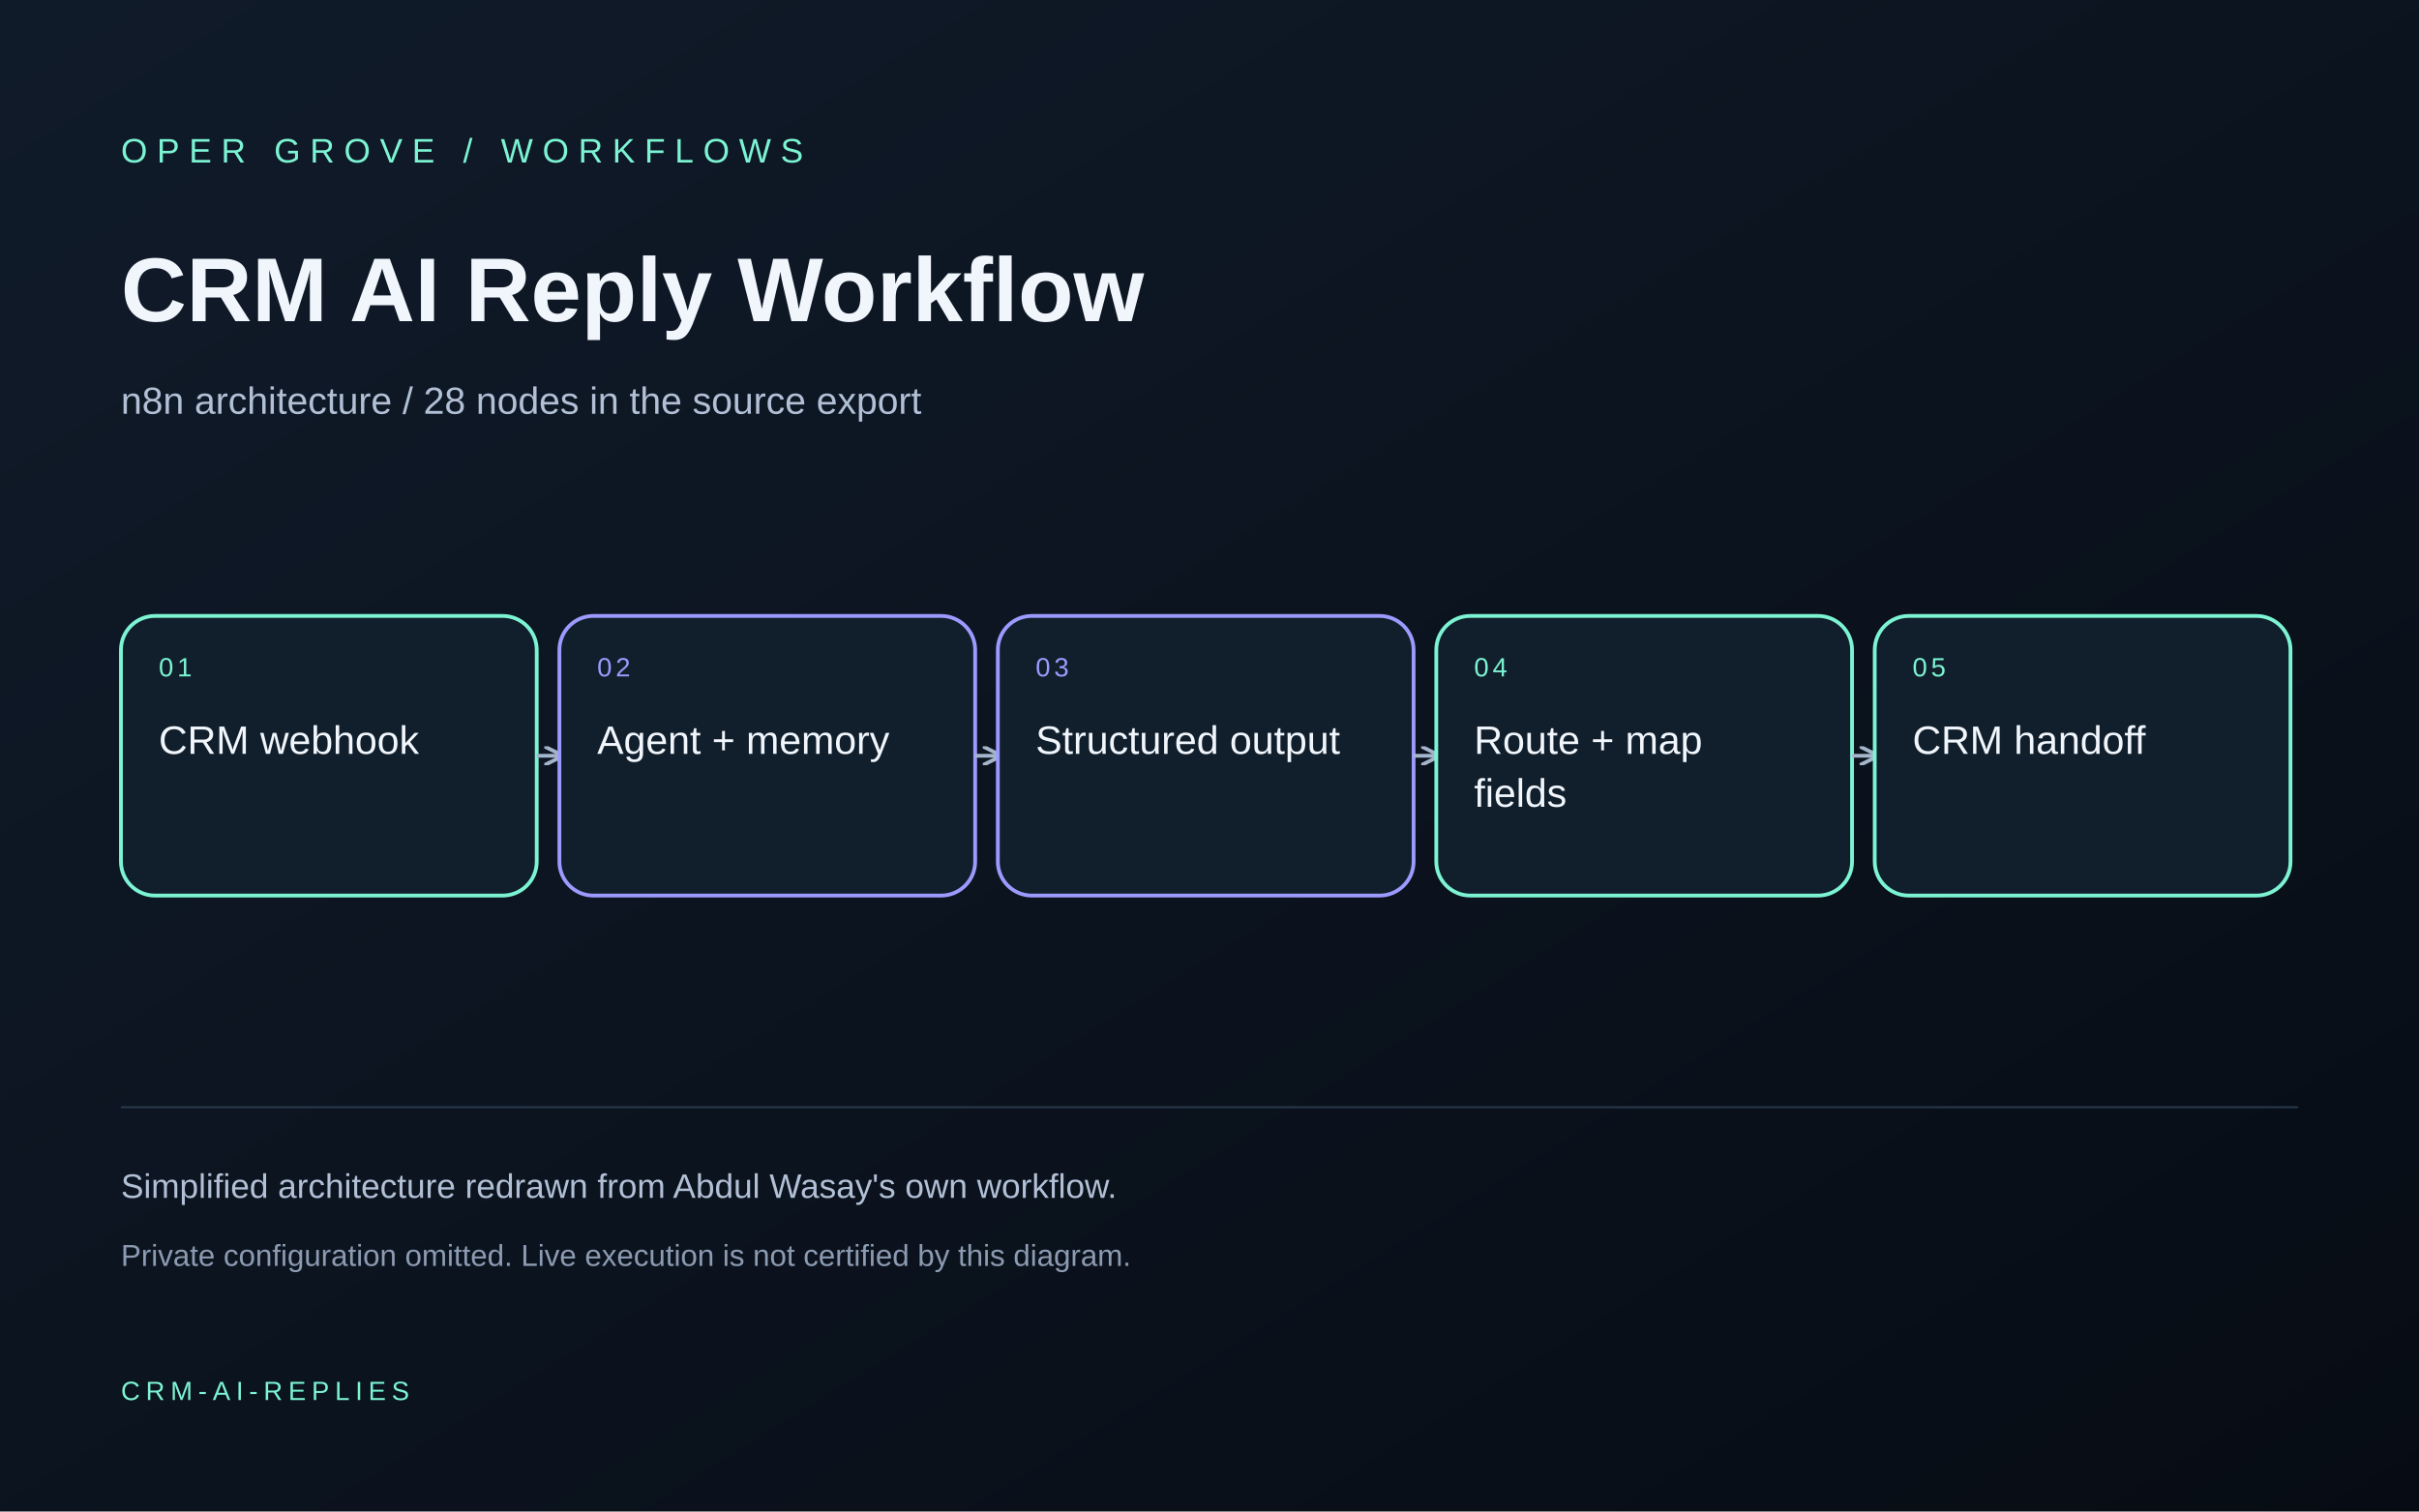
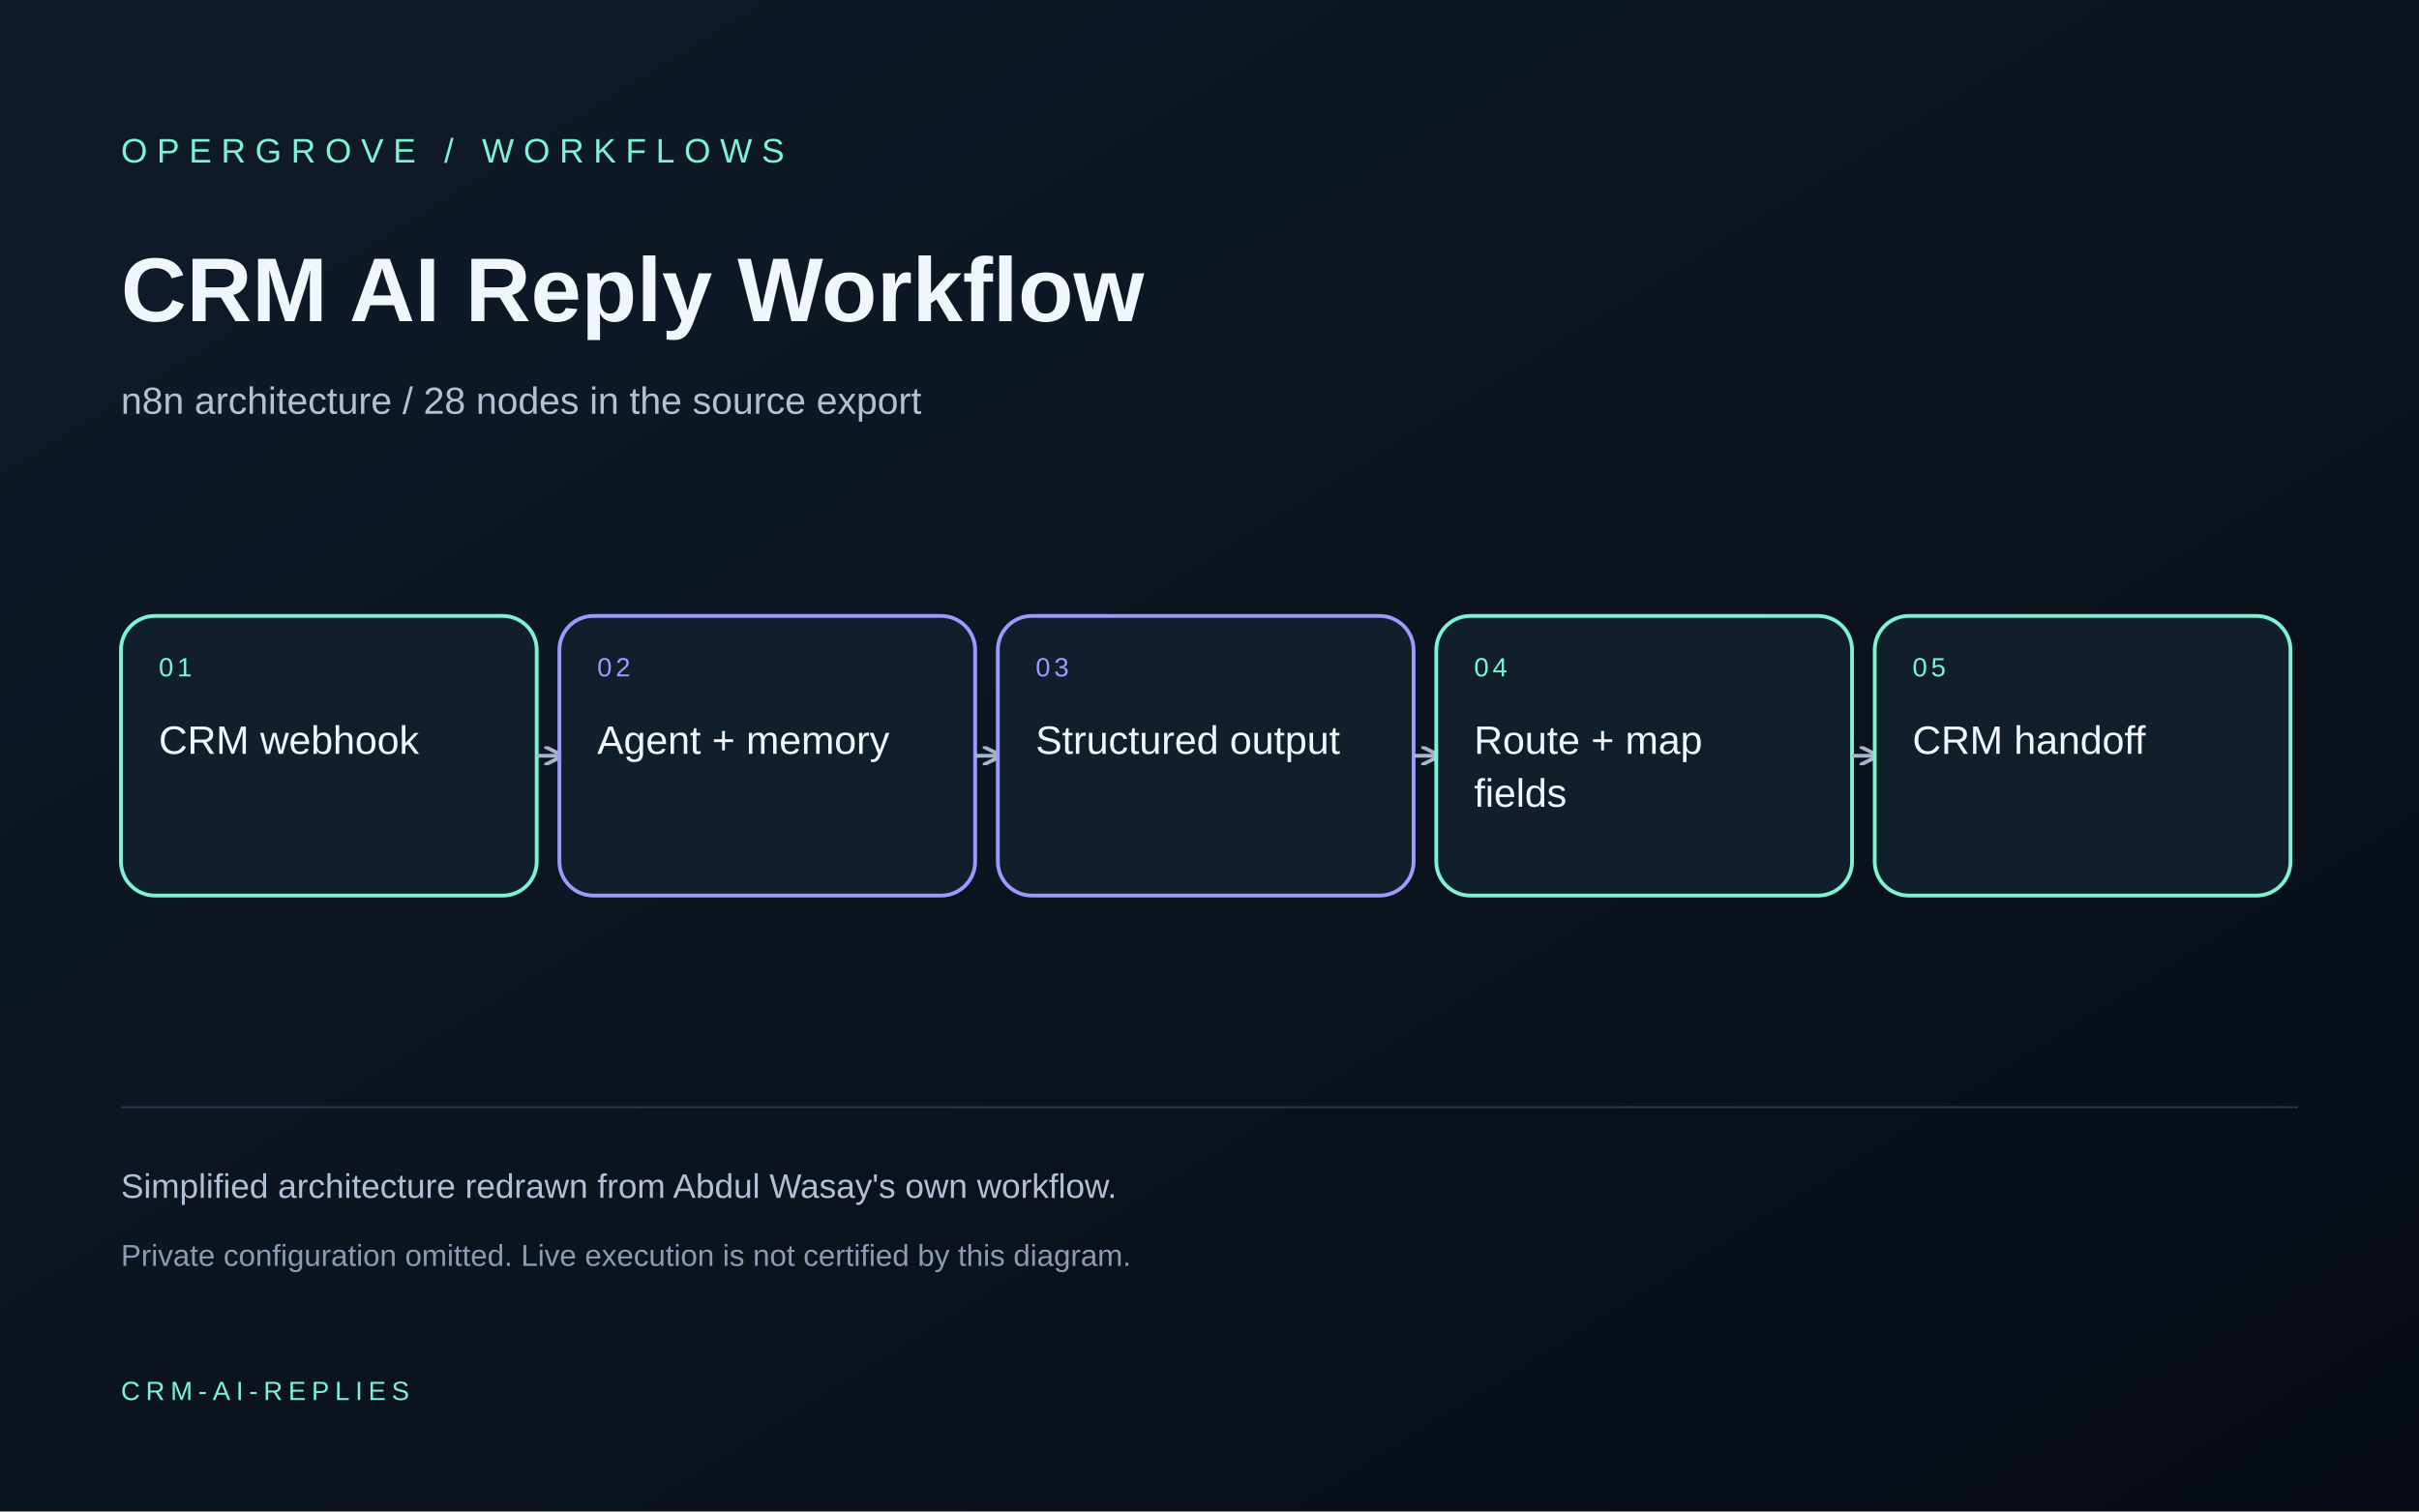
<svg xmlns="http://www.w3.org/2000/svg" width="1280" height="800" viewBox="0 0 1280 800">
  <defs>
    <linearGradient id="bg" x2="1" y2="1">
      <stop stop-color="#101b2a" />
      <stop offset="1" stop-color="#070c14" />
    </linearGradient>
    <marker id="arrow" viewBox="0 0 10 10" refX="8" refY="5" markerWidth="5" markerHeight="5" orient="auto">
      <path d="M0 0L10 5L0 10" fill="none" stroke="#a5b6cc" stroke-width="2" />
    </marker>
  </defs>
  <rect width="1280" height="800" fill="url(#bg)" />
  <g font-family="Arial, sans-serif">
-     <text x="64" y="86" fill="#7cf4d3" font-size="18" letter-spacing="5">OPER GROVE / WORKFLOWS</text>
+     <text x="64" y="86" fill="#7cf4d3" font-size="18" letter-spacing="5">OPERGROVE / WORKFLOWS</text>
    <text x="64" y="170" fill="#f1f6fc" font-size="48" font-weight="700">CRM AI Reply Workflow</text>
    <text x="64" y="219" fill="#b2c0d6" font-size="20">n8n architecture / 28 nodes in the source export</text>
    <rect x="64" y="326" width="220" height="148" rx="18" fill="#111f2c" stroke="#7cf4d3" stroke-width="2" />
    <text x="84" y="358" fill="#7cf4d3" font-size="14" letter-spacing="2">01</text>
    <text x="84" y="399" fill="#f1f6fc" font-size="21">CRM webhook</text>
    <path d="M284 400h12" stroke="#a5b6cc" stroke-width="2" marker-end="url(#arrow)" />
    <rect x="296" y="326" width="220" height="148" rx="18" fill="#111f2c" stroke="#9d9aff" stroke-width="2" />
    <text x="316" y="358" fill="#9d9aff" font-size="14" letter-spacing="2">02</text>
    <text x="316" y="399" fill="#f1f6fc" font-size="21">Agent + memory</text>
    <path d="M516 400h12" stroke="#a5b6cc" stroke-width="2" marker-end="url(#arrow)" />
    <rect x="528" y="326" width="220" height="148" rx="18" fill="#111f2c" stroke="#9d9aff" stroke-width="2" />
    <text x="548" y="358" fill="#9d9aff" font-size="14" letter-spacing="2">03</text>
    <text x="548" y="399" fill="#f1f6fc" font-size="21">Structured output</text>
    <path d="M748 400h12" stroke="#a5b6cc" stroke-width="2" marker-end="url(#arrow)" />
    <rect x="760" y="326" width="220" height="148" rx="18" fill="#111f2c" stroke="#7cf4d3" stroke-width="2" />
    <text x="780" y="358" fill="#7cf4d3" font-size="14" letter-spacing="2">04</text>
    <text x="780" y="399" fill="#f1f6fc" font-size="21">Route + map</text>
    <text x="780" y="427" fill="#f1f6fc" font-size="21">fields</text>
    <path d="M980 400h12" stroke="#a5b6cc" stroke-width="2" marker-end="url(#arrow)" />
    <rect x="992" y="326" width="220" height="148" rx="18" fill="#111f2c" stroke="#7cf4d3" stroke-width="2" />
    <text x="1012" y="358" fill="#7cf4d3" font-size="14" letter-spacing="2">05</text>
    <text x="1012" y="399" fill="#f1f6fc" font-size="21">CRM handoff</text>
    <path d="M64 586h1152" stroke="#29394c" />
    <text x="64" y="634" fill="#b2c0d6" font-size="18">Simplified architecture redrawn from Abdul Wasay's own workflow.</text>
    <text x="64" y="670" fill="#8c9bb2" font-size="16">Private configuration omitted. Live execution is not certified by this diagram.</text>
    <text x="64" y="741" fill="#7cf4d3" font-size="14" letter-spacing="3">CRM-AI-REPLIES</text>
  </g>
</svg>
